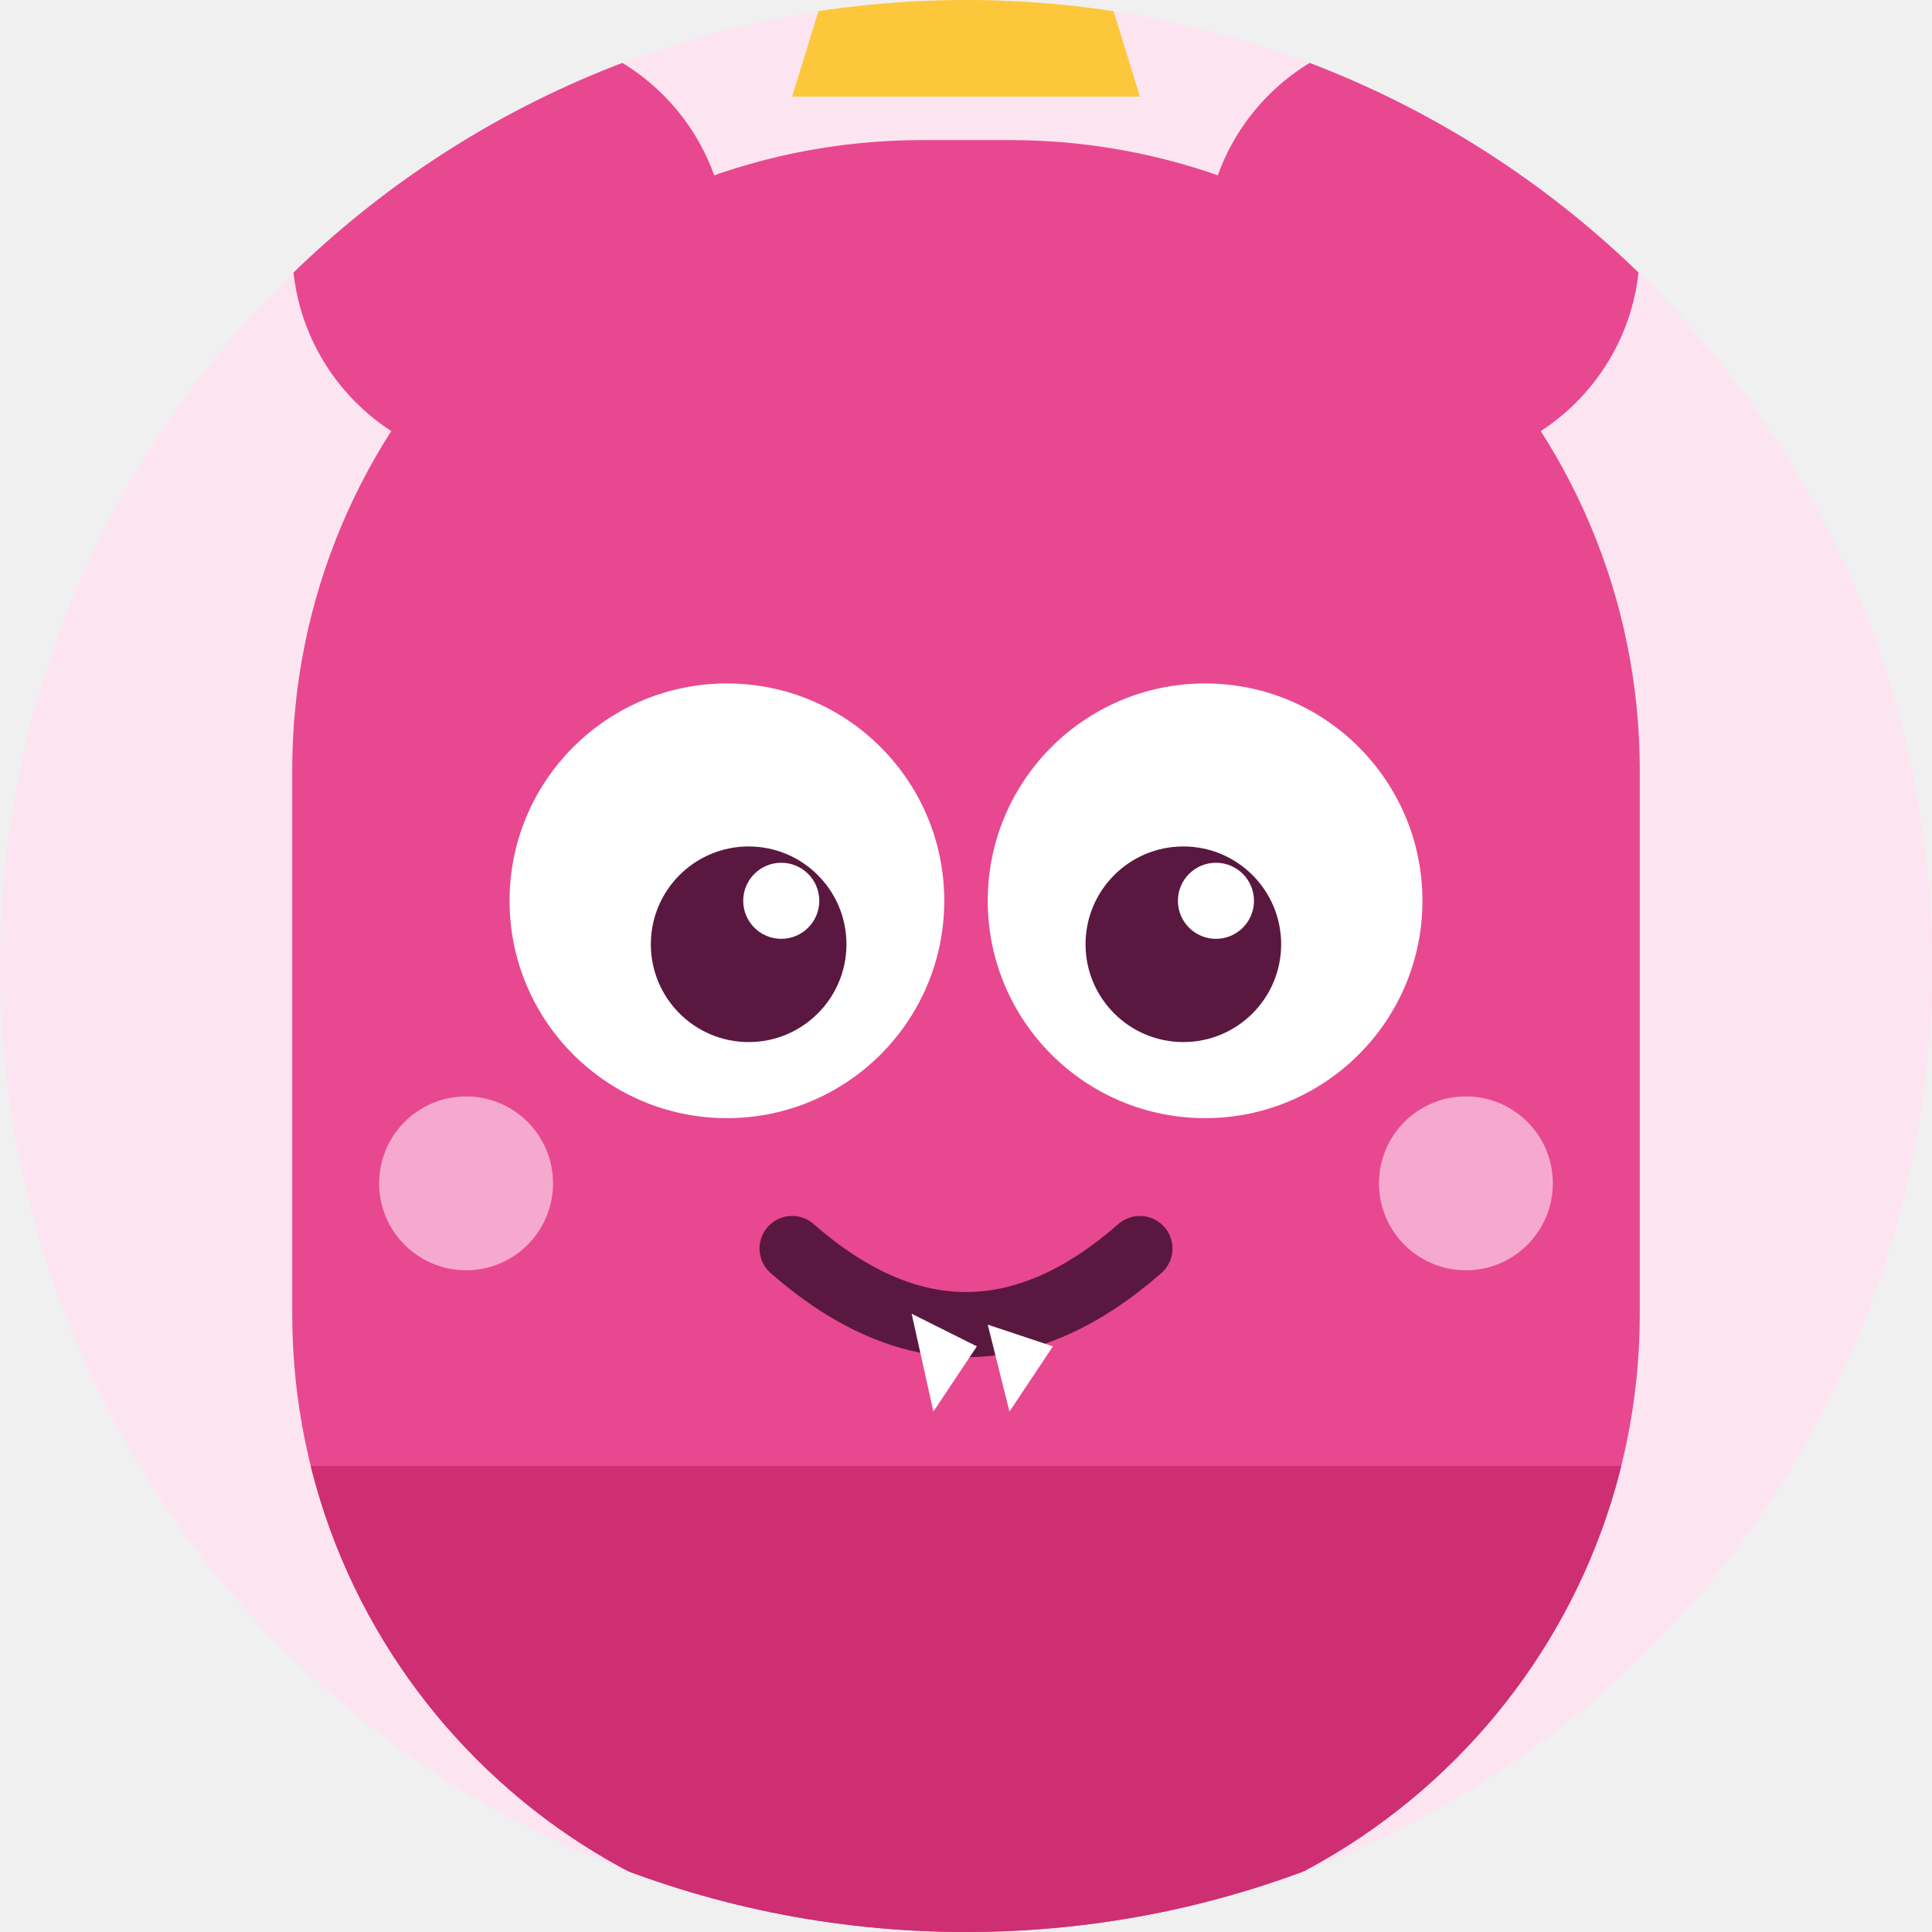
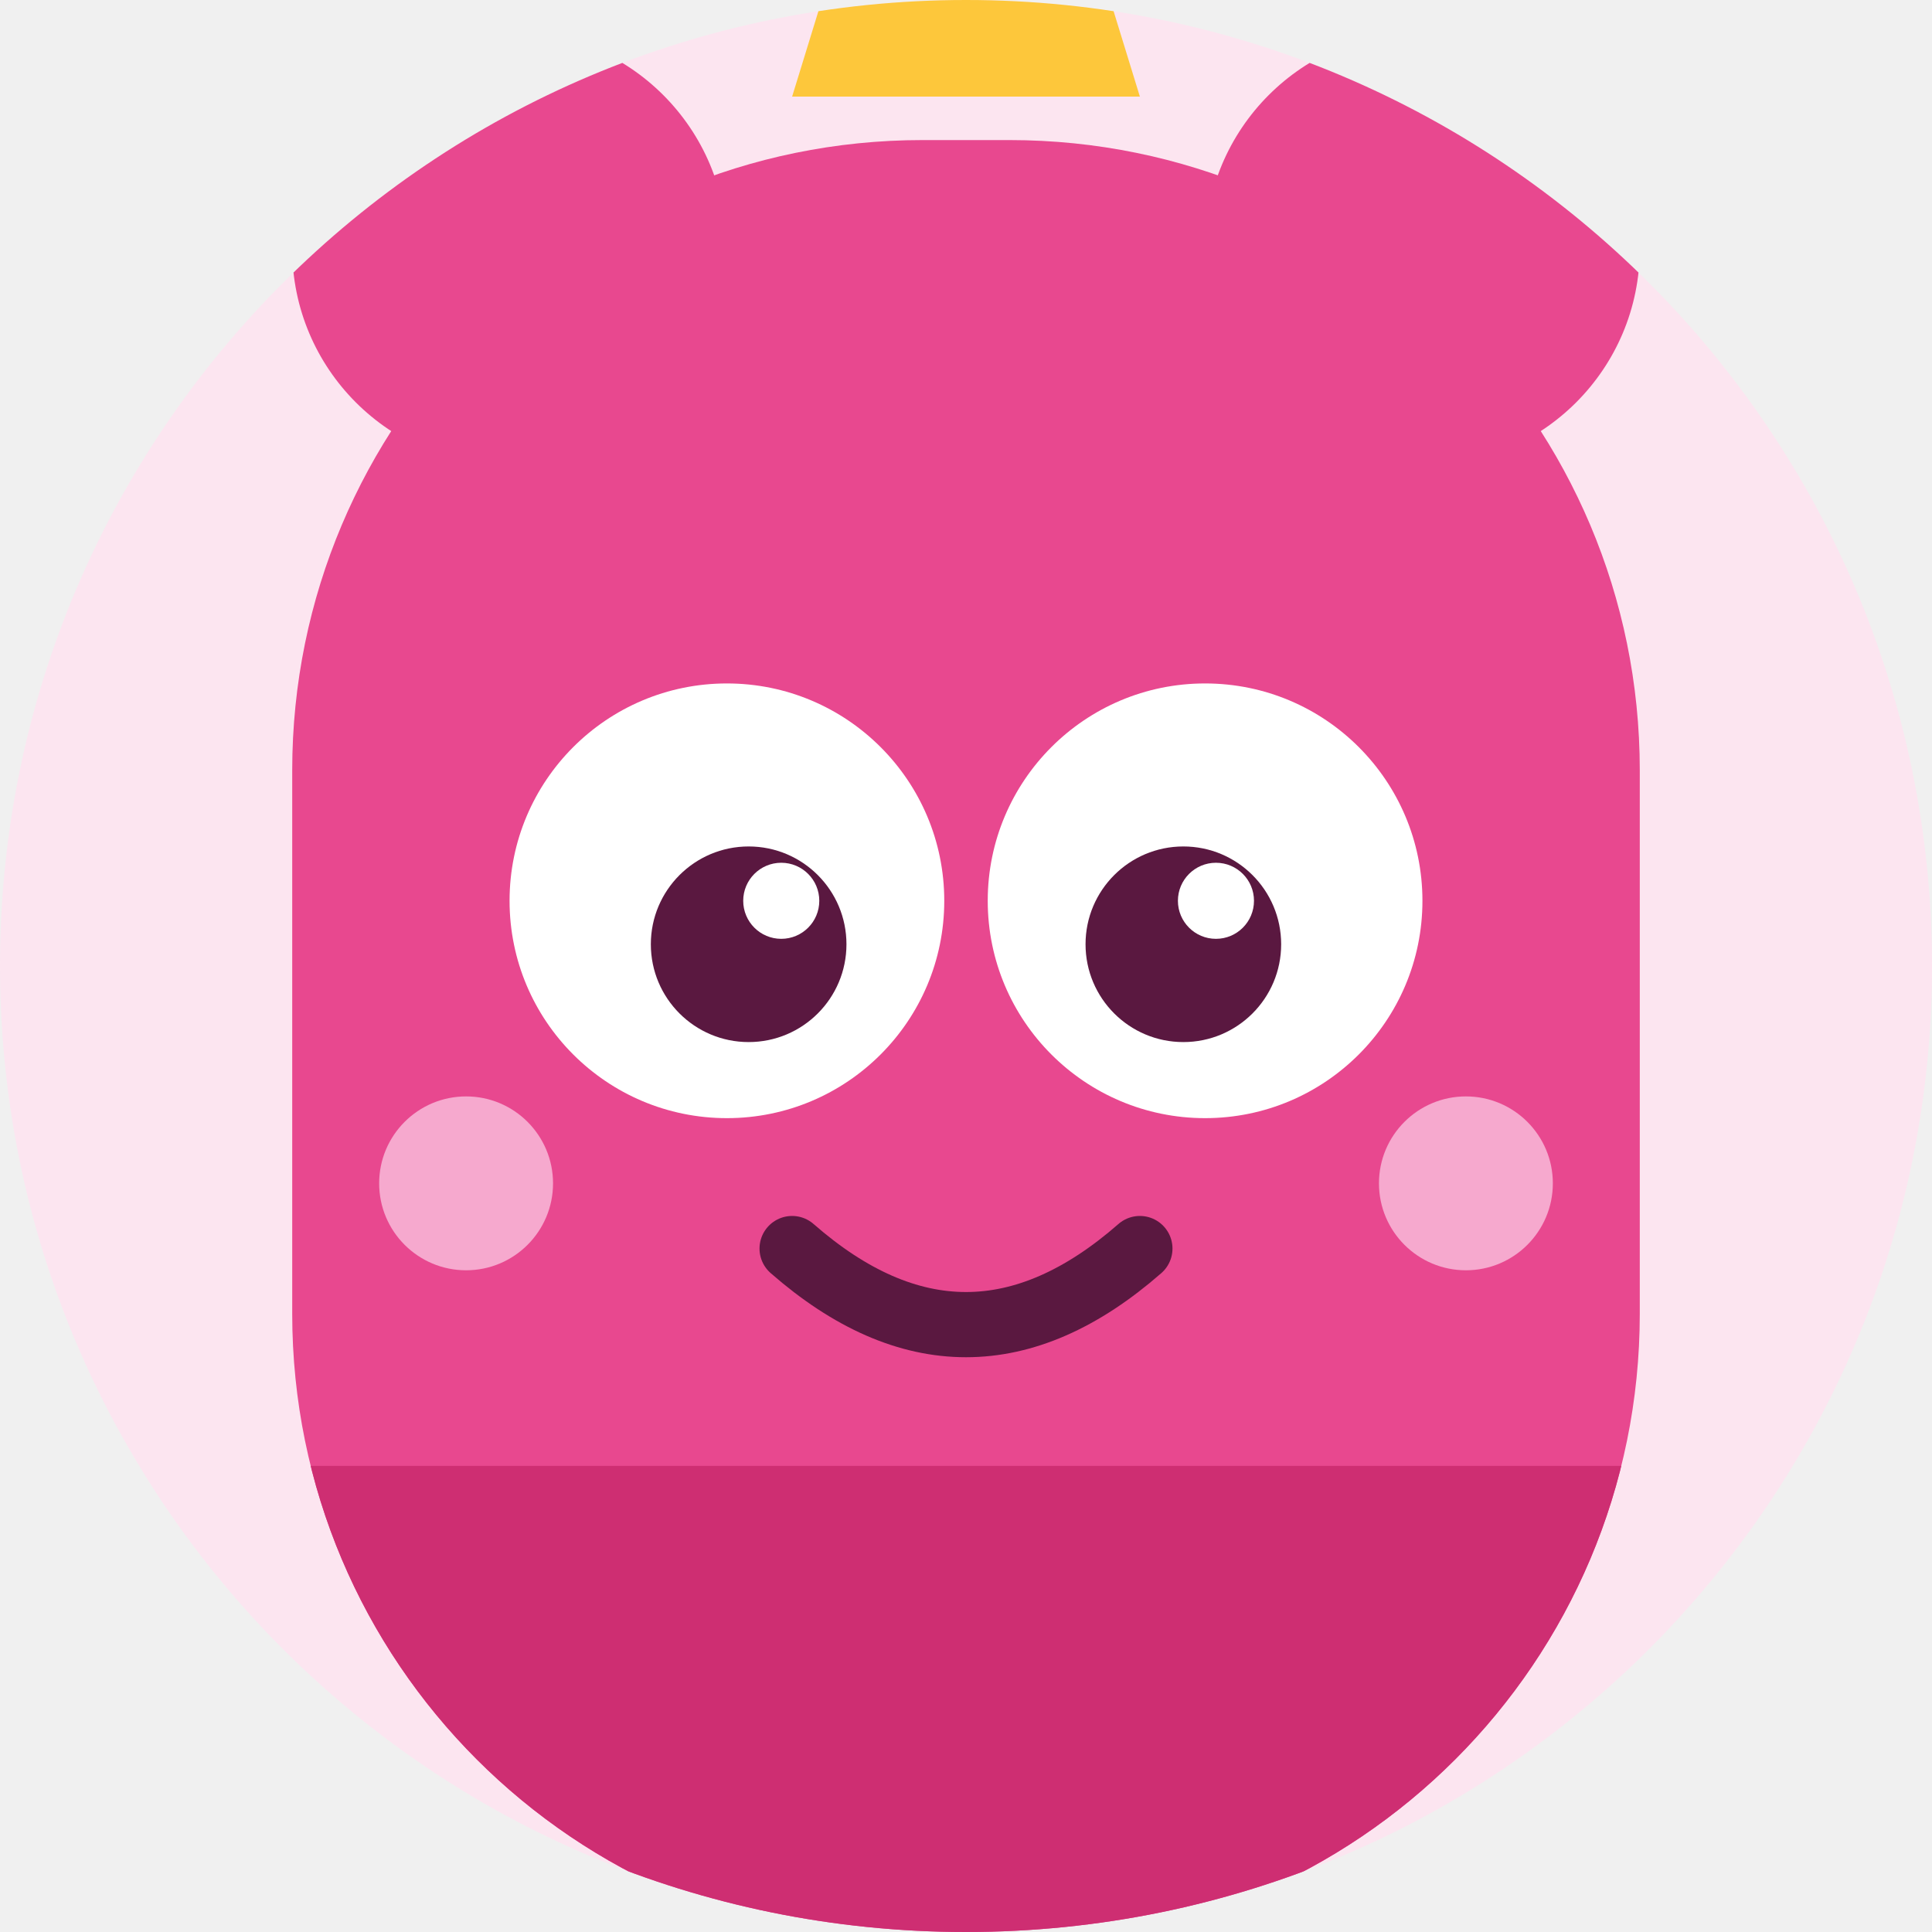
<svg xmlns="http://www.w3.org/2000/svg" viewBox="0 0 240 240" width="240" height="240">
  <defs>
    <clipPath id="clipUniFlat">
      <rect x="58" y="74" width="124" height="166" rx="58" />
    </clipPath>
    <clipPath id="avClip">
      <circle cx="120" cy="120" r="120" />
    </clipPath>
  </defs>
  <circle cx="120" cy="120" r="120" fill="#FCE5F0" />
  <g clip-path="url(#avClip)">
    <g transform="translate(120,120) scale(1.35) translate(-120,-150)">
      <circle cx="78" cy="84" r="20" fill="#E8488F" />
      <circle cx="162" cy="84" r="20" fill="#E8488F" />
      <path d="M104 70 L120 18 L136 70 Z" fill="#FDC73B" />
      <rect x="58" y="74" width="124" height="166" rx="58" fill="#E8488F" />
      <g clip-path="url(#clipUniFlat)">
        <path d="M58 196 H182 V240 H58 Z" fill="#CE2E72" />
      </g>
      <circle cx="98" cy="144" r="20" fill="#fff" />
      <circle cx="142" cy="144" r="20" fill="#fff" />
      <circle cx="100" cy="148" r="9" fill="#5A1840" />
      <circle cx="140" cy="148" r="9" fill="#5A1840" />
      <circle cx="103" cy="144" r="3.5" fill="#fff" />
      <circle cx="143" cy="144" r="3.5" fill="#fff" />
      <path d="M104 176 Q120 190 136 176" stroke="#5A1840" stroke-width="6" fill="none" stroke-linecap="round" />
-       <path d="M115 182 l2 9 4 -6 Z M122 183 l2 8 4 -6 Z" fill="#fff" />
      <circle cx="74" cy="170" r="8" fill="#F6A9CE" />
      <circle cx="166" cy="170" r="8" fill="#F6A9CE" />
    </g>
  </g>
</svg>
